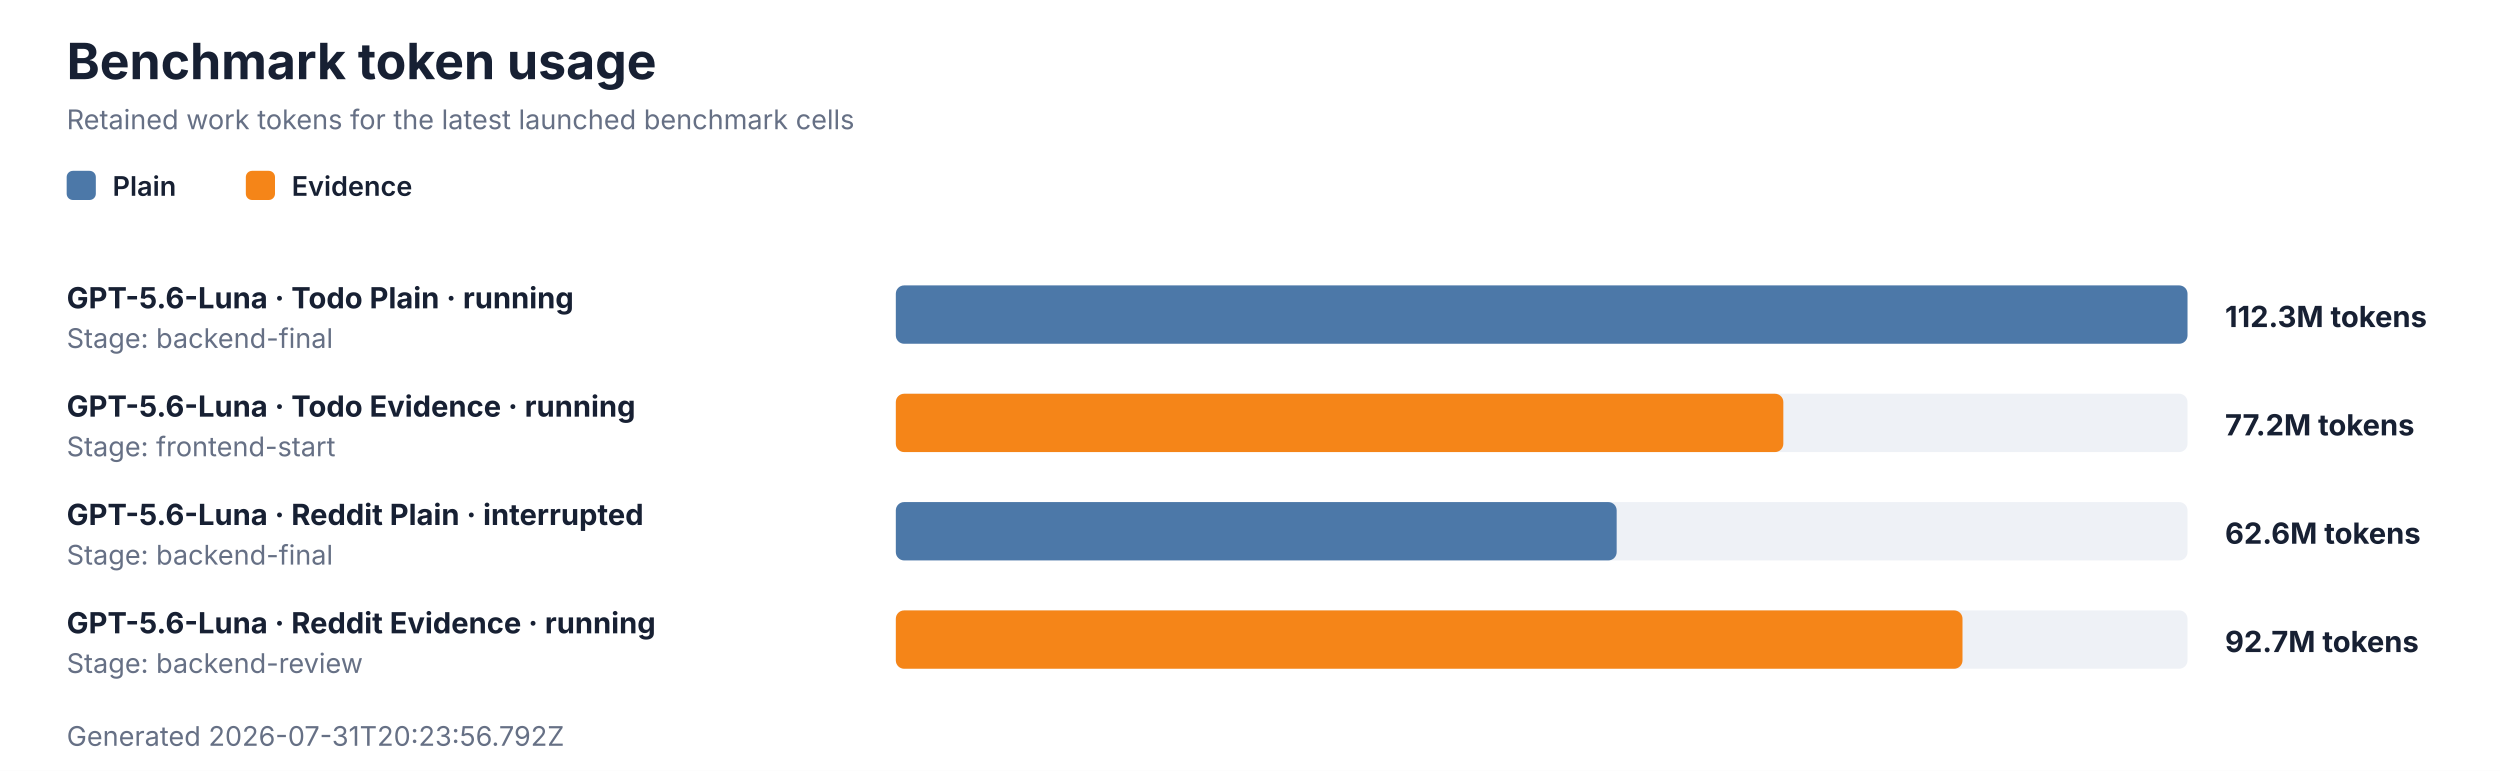
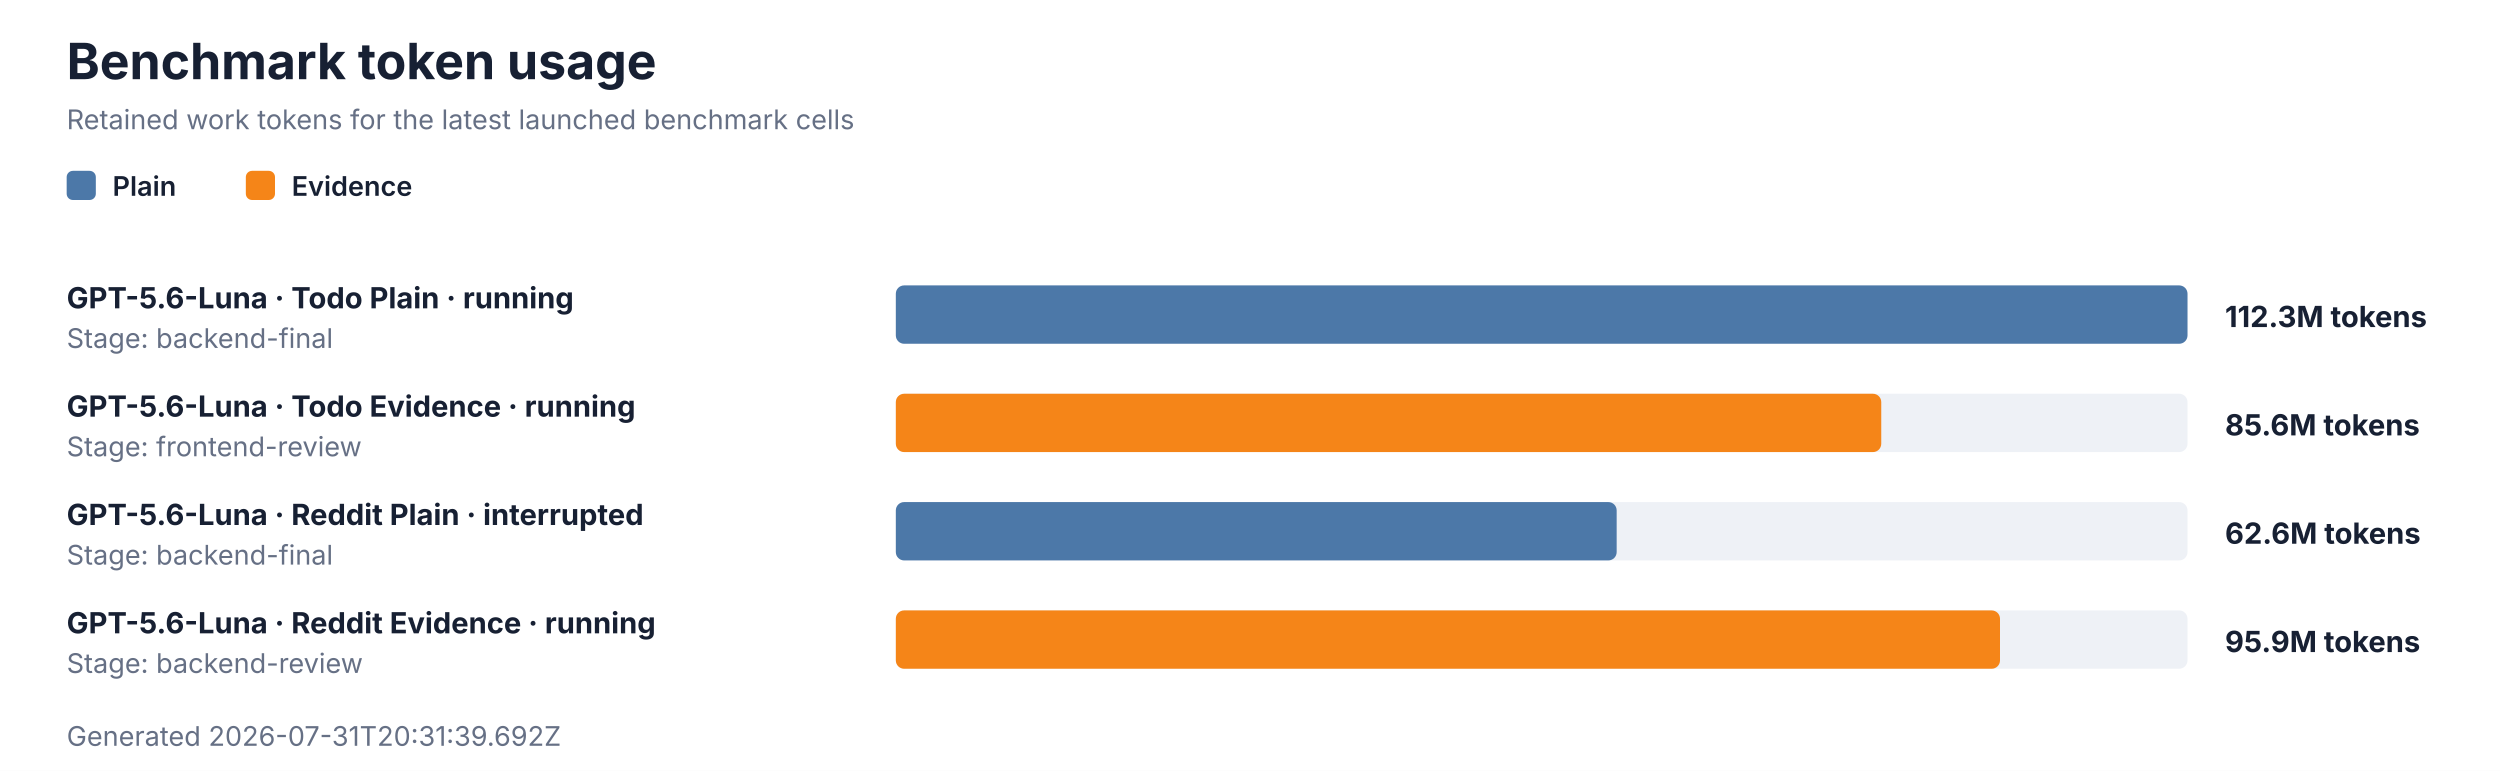
<svg xmlns="http://www.w3.org/2000/svg" role="img" aria-labelledby="title description" viewBox="0 0 1200 370" width="1200" height="370">
  <style>
  text { font-family: Inter, ui-sans-serif, system-ui, -apple-system, BlinkMacSystemFont, 'Segoe UI', sans-serif; fill: #172033; }
  .title { font-size: 24px; font-weight: 700; }
  .subtitle, .stage, .generated { font-size: 13px; fill: #667085; }
  .label { font-size: 14px; font-weight: 650; }
  .value { font-size: 14px; font-weight: 700; }
  .legend { font-size: 13px; font-weight: 600; }
  .empty { font-size: 15px; fill: #667085; }
  .track { fill: #eef1f6; }
</style>
  <rect width="1200" height="370" fill="#ffffff" />
  <text x="32" y="38" class="title">Benchmark token usage</text>
  <text x="32" y="62" class="subtitle">Retained work tokens for the latest launched benchmark cells</text>
  <rect x="32" y="82" width="14" height="14" rx="3" fill="#4c78a8" />
  <text x="54" y="94" class="legend">Plain</text>
  <rect x="118" y="82" width="14" height="14" rx="3" fill="#f58518" />
  <text x="140" y="94" class="legend">Evidence</text>
  <text x="32" y="148" class="label">GPT-5.6-Luna · Todo Plain · running</text>
  <text x="32" y="167" class="stage">Stage: backend-final</text>
  <rect x="430" y="137" width="620" height="28" rx="4" class="track" />
  <rect x="430" y="137" width="620" height="28" rx="4" fill="#4c78a8" />
  <text x="1068" y="157" class="value">112.3M tokens</text>
  <text x="32" y="200" class="label">GPT-5.6-Luna · Todo Evidence · running</text>
-   <text x="32" y="219" class="stage">Stage: frontend-start</text>
+   <text x="32" y="219" class="stage">Stage: frontend-review</text>
  <rect x="430" y="189" width="620" height="28" rx="4" class="track" />
-   <rect x="430" y="189" width="426" height="28" rx="4" fill="#f58518" />
-   <text x="1068" y="209" class="value">77.2M tokens</text>
+   <rect x="430" y="189" width="473" height="28" rx="4" fill="#f58518" />
+   <text x="1068" y="209" class="value">85.6M tokens</text>
  <text x="32" y="252" class="label">GPT-5.6-Luna · Reddit Plain · interrupted</text>
  <text x="32" y="271" class="stage">Stage: backend-final</text>
  <rect x="430" y="241" width="620" height="28" rx="4" class="track" />
  <rect x="430" y="241" width="346" height="28" rx="4" fill="#4c78a8" />
  <text x="1068" y="261" class="value">62.6M tokens</text>
  <text x="32" y="304" class="label">GPT-5.6-Luna · Reddit Evidence · running</text>
  <text x="32" y="323" class="stage">Stage: backend-review</text>
  <rect x="430" y="293" width="620" height="28" rx="4" class="track" />
-   <rect x="430" y="293" width="512" height="28" rx="4" fill="#f58518" />
-   <text x="1068" y="313" class="value">92.7M tokens</text>
-   <text x="32" y="358" class="generated">Generated 2026-07-31T20:23:56.792Z</text>
+   <rect x="430" y="293" width="530" height="28" rx="4" fill="#f58518" />
+   <text x="1068" y="313" class="value">95.9M tokens</text>
+   <text x="32" y="358" class="generated">Generated 2026-07-31T20:31:39.692Z</text>
</svg>
